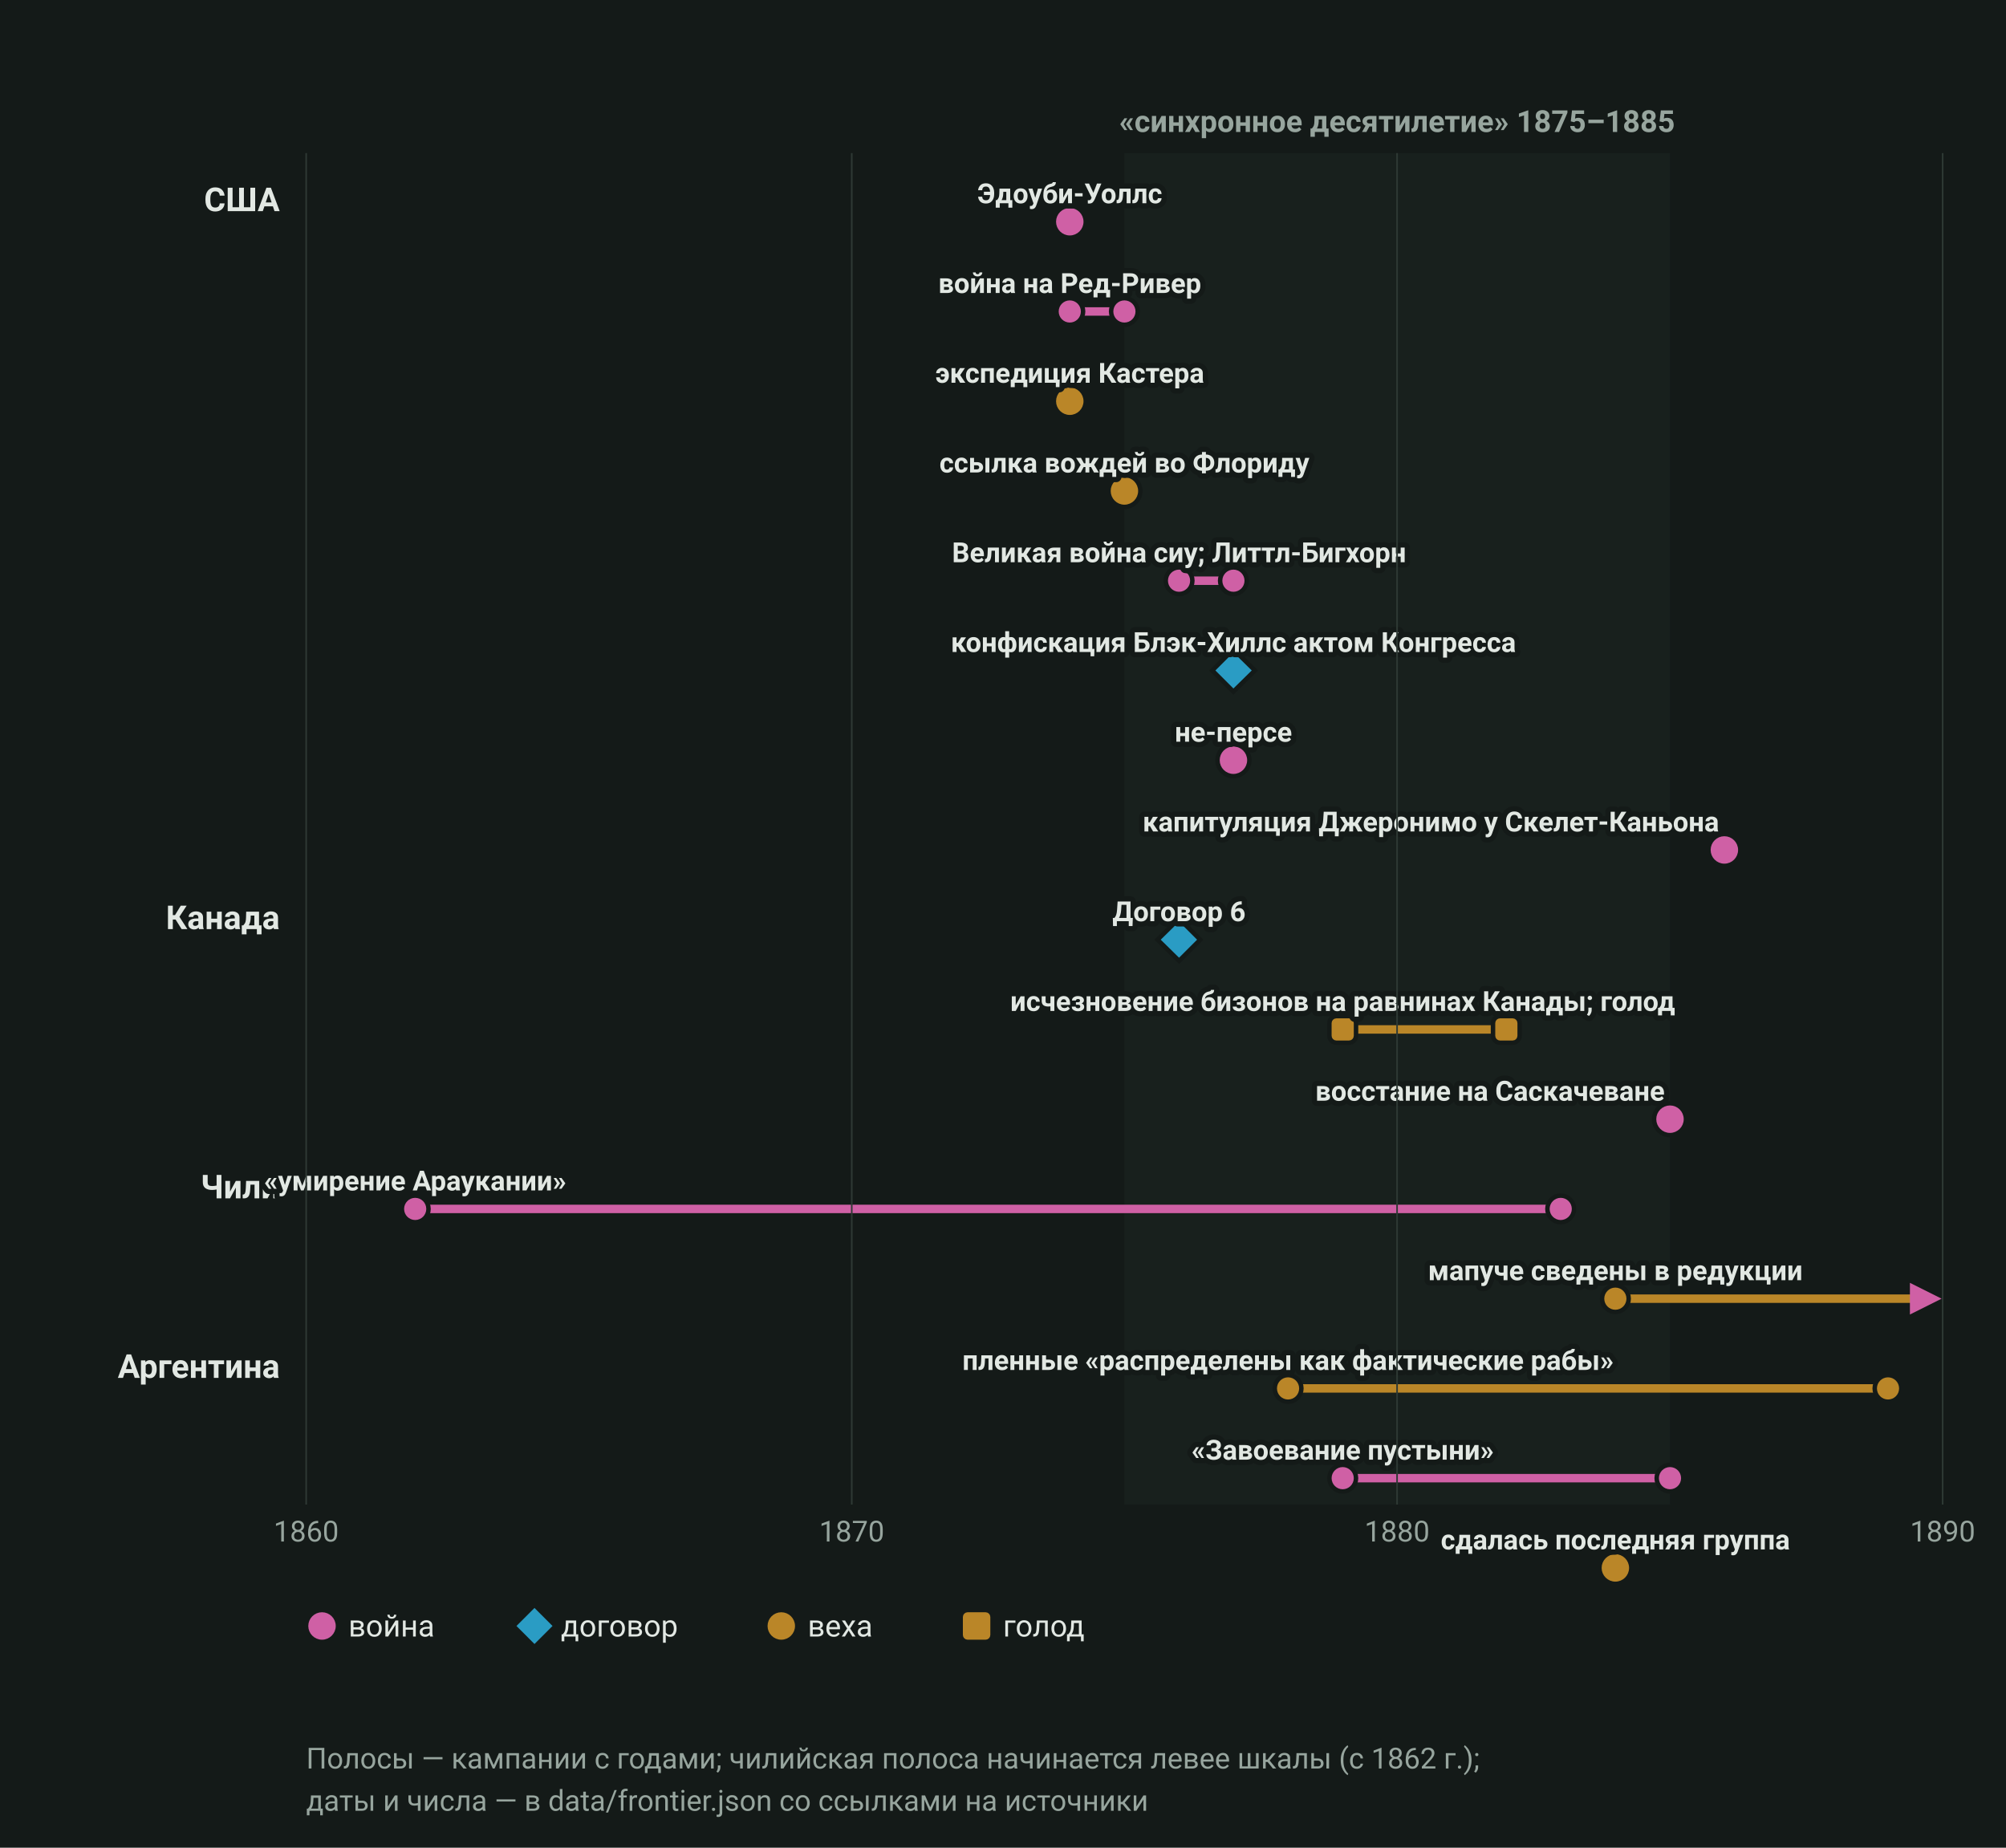
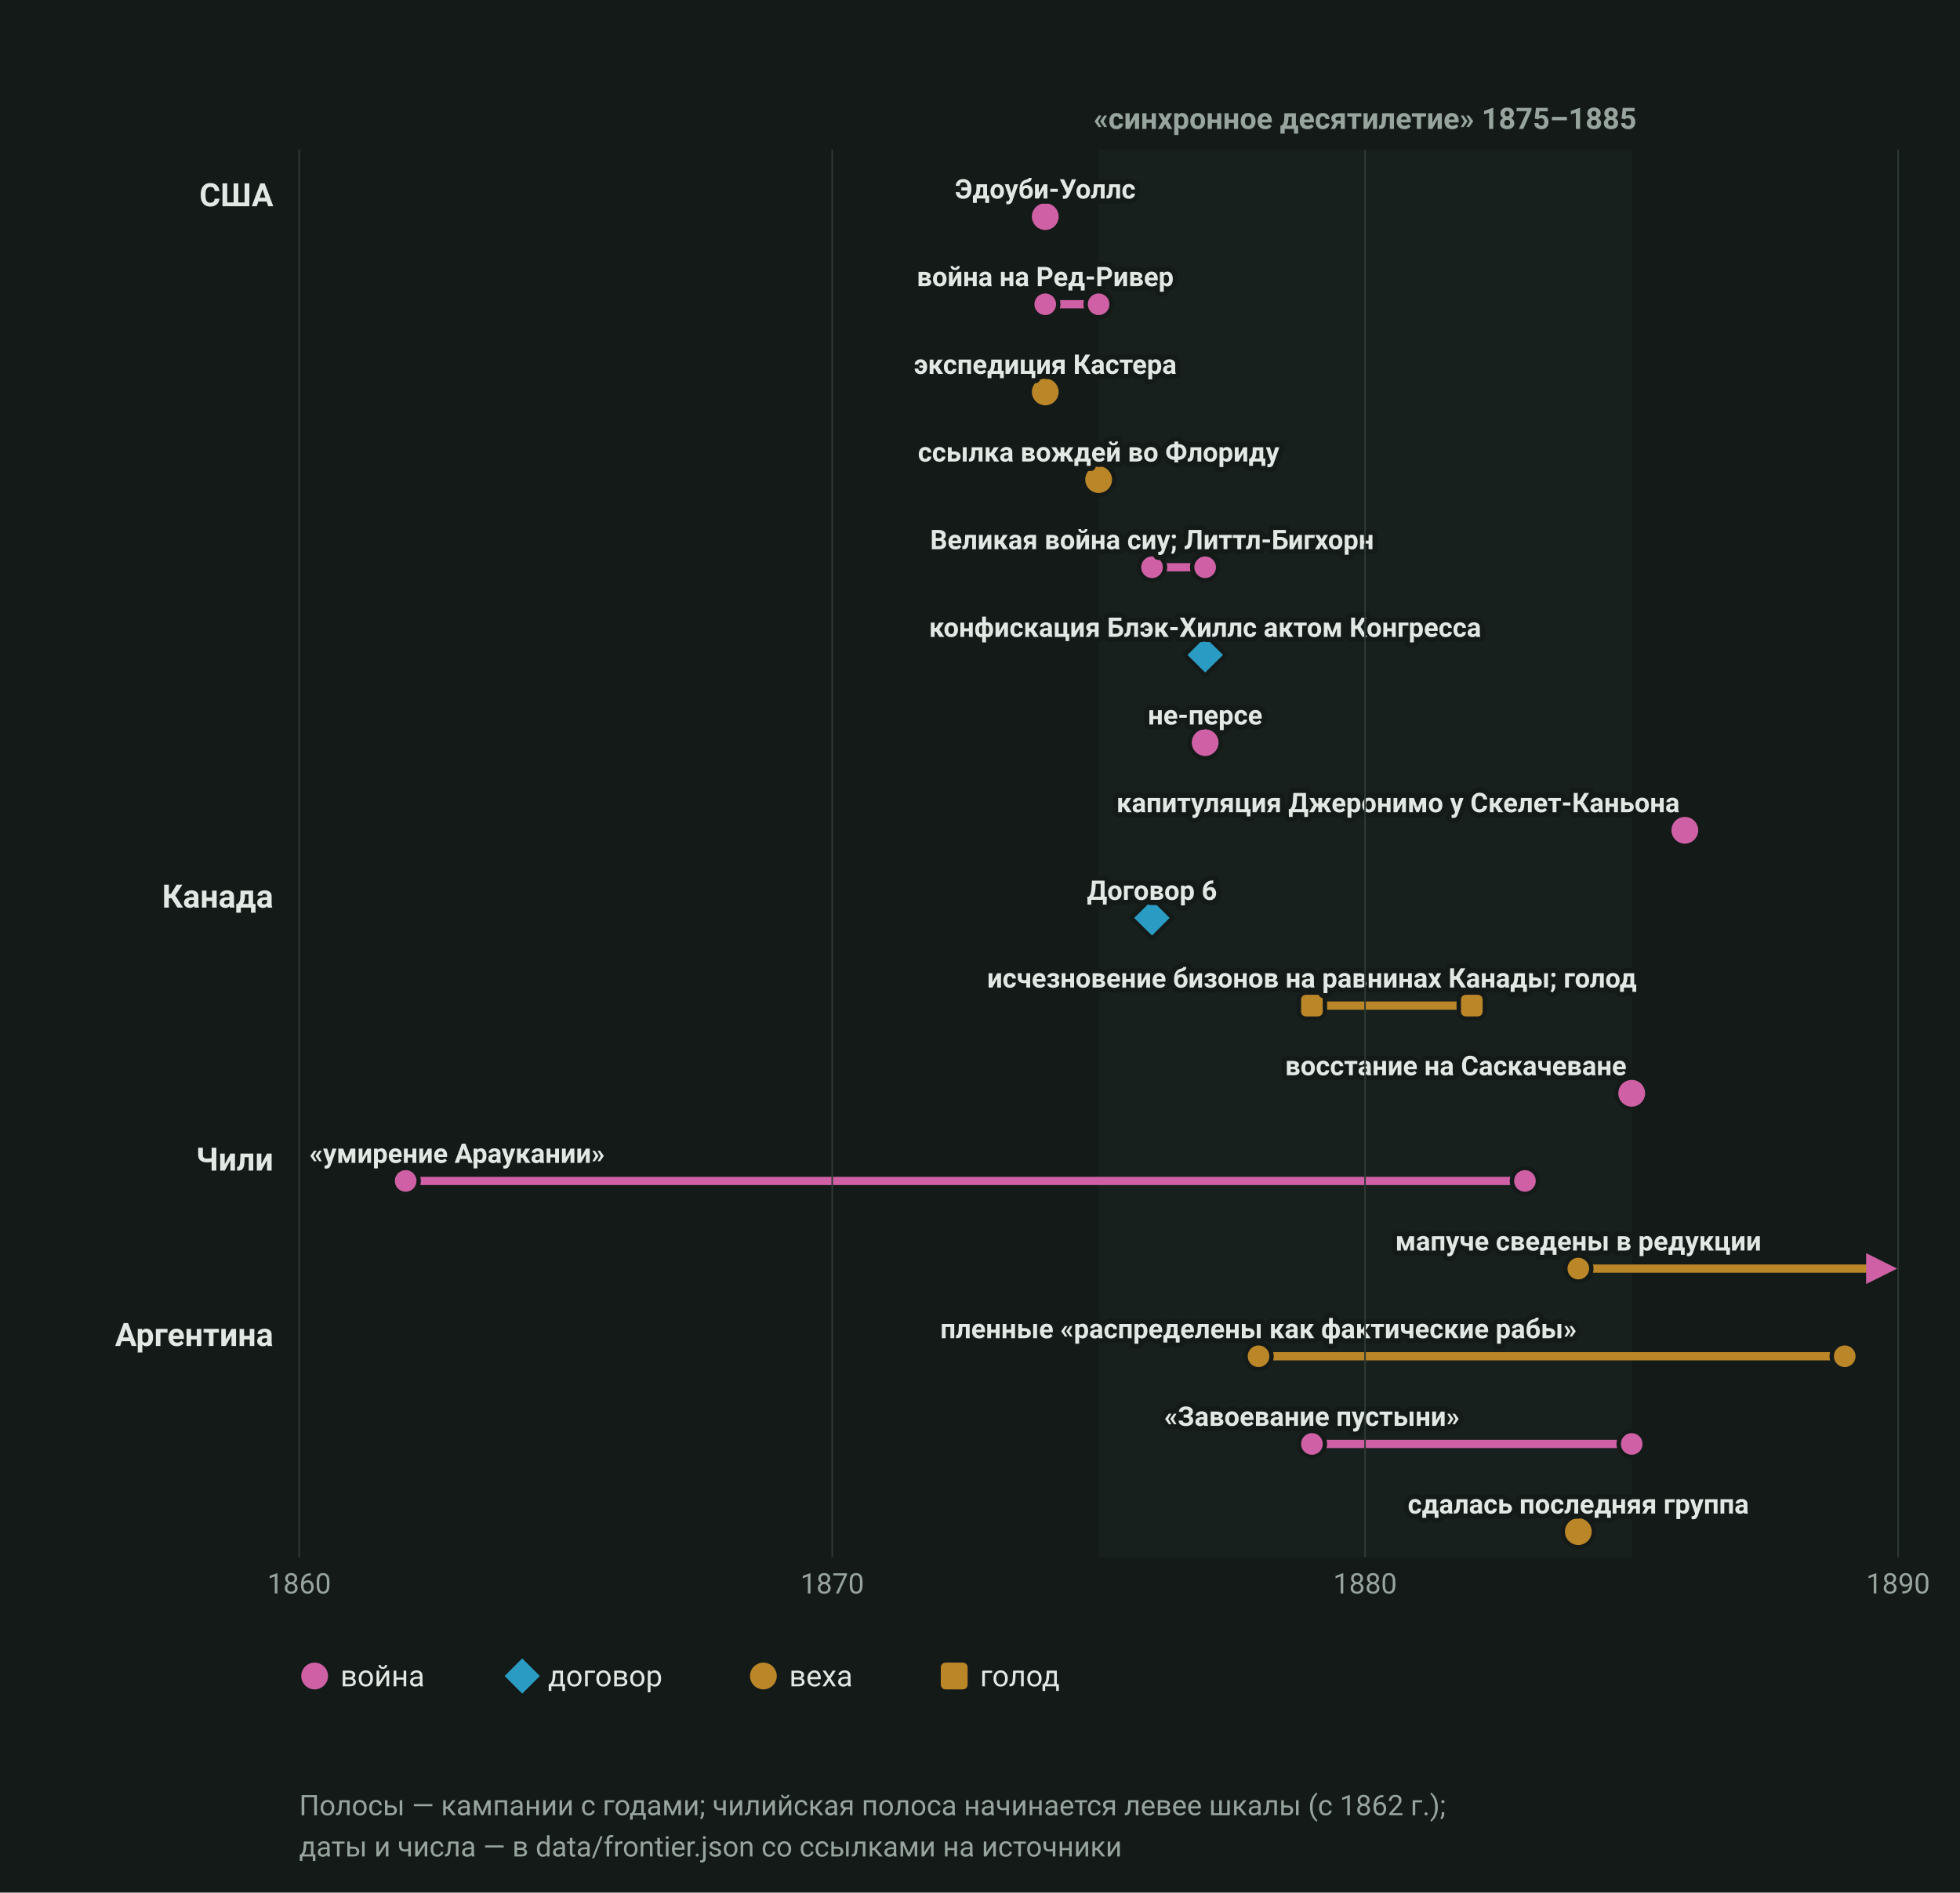
- <svg xmlns="http://www.w3.org/2000/svg" viewBox="0 0 760 700" width="760" height="700" role="img" aria-labelledby="t d" font-family="'Alegreya Sans','Segoe UI',Roboto,'Helvetica Neue',Arial,sans-serif">
-   <rect width="760" height="700" fill="#141A18" />
+ <svg xmlns="http://www.w3.org/2000/svg" viewBox="0 0 760 734" width="760" height="734" role="img" aria-labelledby="t d" font-family="'Alegreya Sans','Segoe UI',Roboto,'Helvetica Neue',Arial,sans-serif">
+   <rect width="760" height="734" fill="#141A18" />
  <defs>
    <marker id="head-s10" viewBox="0 0 10 10" refX="7" refY="5" markerWidth="5" markerHeight="5" orient="auto-start-reverse">
      <path d="M0,0L10,5L0,10z" fill="#CF60A5" />
    </marker>
  </defs>
-   <rect x="426.0" y="58.0" width="206.7" height="512.0" rx="0" fill="#19211E" fill-opacity="0.9" />
+   <rect x="426.0" y="58.0" width="206.7" height="546.0" rx="0" fill="#19211E" fill-opacity="0.9" />
  <text x="529.3" y="50.0" fill="#97A59E" font-size="11.5" text-anchor="middle" font-weight="600" font-family="'Alegreya Sans','Segoe UI',Roboto,'Helvetica Neue',Arial,sans-serif" paint-order="stroke" stroke="#141A18" stroke-width="4" stroke-linejoin="round">«синхронное десятилетие» 1875–1885</text>
  <text x="106.0" y="80.0" fill="#E2E8E3" font-size="12.5" text-anchor="end" font-weight="700" font-family="'Alegreya Sans','Segoe UI',Roboto,'Helvetica Neue',Arial,sans-serif">США</text>
  <circle cx="405.3" cy="84.0" r="4.4" stroke="#141A18" stroke-width="5" fill="#141A18" />
  <circle cx="405.3" cy="84.0" r="4.4" fill="#CF60A5" stroke="#CF60A5" stroke-width="1.6" />
  <text x="405.3" y="77.0" fill="#E2E8E3" font-size="10.5" text-anchor="middle" font-weight="600" font-family="'Alegreya Sans','Segoe UI',Roboto,'Helvetica Neue',Arial,sans-serif" paint-order="stroke" stroke="#141A18" stroke-width="4" stroke-linejoin="round">Эдоуби-Уоллс</text>
  <line x1="405.3" y1="118.0" x2="426.0" y2="118.0" stroke="#CF60A5" stroke-width="3.2" stroke-opacity="1.0" />
  <circle cx="405.3" cy="118.0" r="3.4" stroke="#141A18" stroke-width="5" fill="#141A18" />
  <circle cx="405.3" cy="118.0" r="3.4" fill="#CF60A5" stroke="#CF60A5" stroke-width="1.6" />
  <circle cx="426.0" cy="118.0" r="3.4" stroke="#141A18" stroke-width="5" fill="#141A18" />
  <circle cx="426.0" cy="118.0" r="3.4" fill="#CF60A5" stroke="#CF60A5" stroke-width="1.6" />
  <text x="405.3" y="111.0" fill="#E2E8E3" font-size="10.5" text-anchor="middle" font-weight="600" font-family="'Alegreya Sans','Segoe UI',Roboto,'Helvetica Neue',Arial,sans-serif" paint-order="stroke" stroke="#141A18" stroke-width="4" stroke-linejoin="round">война на Ред-Ривер</text>
  <circle cx="405.3" cy="152.0" r="4.4" stroke="#141A18" stroke-width="5" fill="#141A18" />
  <circle cx="405.3" cy="152.0" r="4.4" fill="#BA8628" stroke="#BA8628" stroke-width="1.6" />
  <text x="405.3" y="145.0" fill="#E2E8E3" font-size="10.5" text-anchor="middle" font-weight="600" font-family="'Alegreya Sans','Segoe UI',Roboto,'Helvetica Neue',Arial,sans-serif" paint-order="stroke" stroke="#141A18" stroke-width="4" stroke-linejoin="round">экспедиция Кастера</text>
  <circle cx="426.0" cy="186.0" r="4.4" stroke="#141A18" stroke-width="5" fill="#141A18" />
  <circle cx="426.0" cy="186.0" r="4.4" fill="#BA8628" stroke="#BA8628" stroke-width="1.6" />
  <text x="426.0" y="179.0" fill="#E2E8E3" font-size="10.5" text-anchor="middle" font-weight="600" font-family="'Alegreya Sans','Segoe UI',Roboto,'Helvetica Neue',Arial,sans-serif" paint-order="stroke" stroke="#141A18" stroke-width="4" stroke-linejoin="round">ссылка вождей во Флориду</text>
  <line x1="446.7" y1="220.0" x2="467.3" y2="220.0" stroke="#CF60A5" stroke-width="3.2" stroke-opacity="1.0" />
  <circle cx="446.7" cy="220.0" r="3.4" stroke="#141A18" stroke-width="5" fill="#141A18" />
  <circle cx="446.7" cy="220.0" r="3.4" fill="#CF60A5" stroke="#CF60A5" stroke-width="1.6" />
  <circle cx="467.3" cy="220.0" r="3.4" stroke="#141A18" stroke-width="5" fill="#141A18" />
  <circle cx="467.3" cy="220.0" r="3.4" fill="#CF60A5" stroke="#CF60A5" stroke-width="1.6" />
  <text x="446.7" y="213.0" fill="#E2E8E3" font-size="10.5" text-anchor="middle" font-weight="600" font-family="'Alegreya Sans','Segoe UI',Roboto,'Helvetica Neue',Arial,sans-serif" paint-order="stroke" stroke="#141A18" stroke-width="4" stroke-linejoin="round">Великая война сиу; Литтл-Бигхорн</text>
  <polygon points="467.3,248.3 473.1,254.0 467.3,259.7 461.6,254.0" stroke="#141A18" stroke-width="5" fill="#141A18" />
  <polygon points="467.3,248.3 473.1,254.0 467.3,259.7 461.6,254.0" fill="#2A9CC4" stroke="#2A9CC4" stroke-width="1.6" />
  <text x="467.3" y="247.0" fill="#E2E8E3" font-size="10.5" text-anchor="middle" font-weight="600" font-family="'Alegreya Sans','Segoe UI',Roboto,'Helvetica Neue',Arial,sans-serif" paint-order="stroke" stroke="#141A18" stroke-width="4" stroke-linejoin="round">конфискация Блэк-Хиллс актом Конгресса</text>
  <circle cx="467.3" cy="288.0" r="4.4" stroke="#141A18" stroke-width="5" fill="#141A18" />
  <circle cx="467.3" cy="288.0" r="4.4" fill="#CF60A5" stroke="#CF60A5" stroke-width="1.6" />
  <text x="467.3" y="281.0" fill="#E2E8E3" font-size="10.5" text-anchor="middle" font-weight="600" font-family="'Alegreya Sans','Segoe UI',Roboto,'Helvetica Neue',Arial,sans-serif" paint-order="stroke" stroke="#141A18" stroke-width="4" stroke-linejoin="round">не-персе</text>
  <circle cx="653.3" cy="322.0" r="4.4" stroke="#141A18" stroke-width="5" fill="#141A18" />
  <circle cx="653.3" cy="322.0" r="4.4" fill="#CF60A5" stroke="#CF60A5" stroke-width="1.6" />
  <text x="651.3" y="315.0" fill="#E2E8E3" font-size="10.5" text-anchor="end" font-weight="600" font-family="'Alegreya Sans','Segoe UI',Roboto,'Helvetica Neue',Arial,sans-serif" paint-order="stroke" stroke="#141A18" stroke-width="4" stroke-linejoin="round">капитуляция Джеронимо у Скелет-Каньона</text>
  <text x="106.0" y="352.0" fill="#E2E8E3" font-size="12.5" text-anchor="end" font-weight="700" font-family="'Alegreya Sans','Segoe UI',Roboto,'Helvetica Neue',Arial,sans-serif">Канада</text>
  <polygon points="446.7,350.3 452.4,356.0 446.7,361.7 440.9,356.0" stroke="#141A18" stroke-width="5" fill="#141A18" />
  <polygon points="446.7,350.3 452.4,356.0 446.7,361.7 440.9,356.0" fill="#2A9CC4" stroke="#2A9CC4" stroke-width="1.6" />
  <text x="446.7" y="349.0" fill="#E2E8E3" font-size="10.5" text-anchor="middle" font-weight="600" font-family="'Alegreya Sans','Segoe UI',Roboto,'Helvetica Neue',Arial,sans-serif" paint-order="stroke" stroke="#141A18" stroke-width="4" stroke-linejoin="round">Договор 6</text>
  <line x1="508.7" y1="390.0" x2="570.7" y2="390.0" stroke="#BA8628" stroke-width="3.2" stroke-opacity="1.0" />
  <rect x="505.3" y="386.6" width="6.8" height="6.8" rx="1" stroke="#141A18" stroke-width="5" fill="#141A18" />
  <rect x="505.3" y="386.6" width="6.8" height="6.8" rx="1" fill="#BA8628" stroke="#BA8628" stroke-width="1.6" />
  <rect x="567.3" y="386.6" width="6.8" height="6.8" rx="1" stroke="#141A18" stroke-width="5" fill="#141A18" />
  <rect x="567.3" y="386.6" width="6.8" height="6.8" rx="1" fill="#BA8628" stroke="#BA8628" stroke-width="1.6" />
  <text x="508.7" y="383.0" fill="#E2E8E3" font-size="10.5" text-anchor="middle" font-weight="600" font-family="'Alegreya Sans','Segoe UI',Roboto,'Helvetica Neue',Arial,sans-serif" paint-order="stroke" stroke="#141A18" stroke-width="4" stroke-linejoin="round">исчезновение бизонов на равнинах Канады; голод</text>
  <circle cx="632.7" cy="424.0" r="4.4" stroke="#141A18" stroke-width="5" fill="#141A18" />
  <circle cx="632.7" cy="424.0" r="4.4" fill="#CF60A5" stroke="#CF60A5" stroke-width="1.6" />
  <text x="630.7" y="417.0" fill="#E2E8E3" font-size="10.5" text-anchor="end" font-weight="600" font-family="'Alegreya Sans','Segoe UI',Roboto,'Helvetica Neue',Arial,sans-serif" paint-order="stroke" stroke="#141A18" stroke-width="4" stroke-linejoin="round">восстание на Саскачеване</text>
  <text x="106.0" y="454.0" fill="#E2E8E3" font-size="12.5" text-anchor="end" font-weight="700" font-family="'Alegreya Sans','Segoe UI',Roboto,'Helvetica Neue',Arial,sans-serif">Чили</text>
  <line x1="157.3" y1="458.0" x2="591.3" y2="458.0" stroke="#CF60A5" stroke-width="3.2" stroke-opacity="1.0" />
  <circle cx="157.3" cy="458.0" r="3.4" stroke="#141A18" stroke-width="5" fill="#141A18" />
  <circle cx="157.3" cy="458.0" r="3.4" fill="#CF60A5" stroke="#CF60A5" stroke-width="1.6" />
  <circle cx="591.3" cy="458.0" r="3.4" stroke="#141A18" stroke-width="5" fill="#141A18" />
  <circle cx="591.3" cy="458.0" r="3.4" fill="#CF60A5" stroke="#CF60A5" stroke-width="1.6" />
-   <text x="157.3" y="451.0" fill="#E2E8E3" font-size="10.5" text-anchor="middle" font-weight="600" font-family="'Alegreya Sans','Segoe UI',Roboto,'Helvetica Neue',Arial,sans-serif" paint-order="stroke" stroke="#141A18" stroke-width="4" stroke-linejoin="round">«умирение Араукании»</text>
+   <text x="120.0" y="451.0" fill="#E2E8E3" font-size="10.5" text-anchor="start" font-weight="600" font-family="'Alegreya Sans','Segoe UI',Roboto,'Helvetica Neue',Arial,sans-serif" paint-order="stroke" stroke="#141A18" stroke-width="4" stroke-linejoin="round">«умирение Араукании»</text>
  <line x1="612.0" y1="492.0" x2="726.0" y2="492.0" stroke="#BA8628" stroke-width="3.2" stroke-opacity="1.0" />
  <circle cx="612.0" cy="492.0" r="3.4" stroke="#141A18" stroke-width="5" fill="#141A18" />
  <circle cx="612.0" cy="492.0" r="3.4" fill="#BA8628" stroke="#BA8628" stroke-width="1.6" />
  <path d="M726.0,492.0L732.0,492.0" stroke="#BA8628" stroke-width="2.4" marker-end="url(#head-s10)" />
  <text x="612.0" y="485.0" fill="#E2E8E3" font-size="10.5" text-anchor="middle" font-weight="600" font-family="'Alegreya Sans','Segoe UI',Roboto,'Helvetica Neue',Arial,sans-serif" paint-order="stroke" stroke="#141A18" stroke-width="4" stroke-linejoin="round">мапуче сведены в редукции</text>
  <text x="106.0" y="522.0" fill="#E2E8E3" font-size="12.5" text-anchor="end" font-weight="700" font-family="'Alegreya Sans','Segoe UI',Roboto,'Helvetica Neue',Arial,sans-serif">Аргентина</text>
  <line x1="488.0" y1="526.0" x2="715.3" y2="526.0" stroke="#BA8628" stroke-width="3.2" stroke-opacity="1.0" />
  <circle cx="488.0" cy="526.0" r="3.4" stroke="#141A18" stroke-width="5" fill="#141A18" />
  <circle cx="488.0" cy="526.0" r="3.4" fill="#BA8628" stroke="#BA8628" stroke-width="1.6" />
  <circle cx="715.3" cy="526.0" r="3.4" stroke="#141A18" stroke-width="5" fill="#141A18" />
  <circle cx="715.3" cy="526.0" r="3.4" fill="#BA8628" stroke="#BA8628" stroke-width="1.6" />
  <text x="488.0" y="519.0" fill="#E2E8E3" font-size="10.5" text-anchor="middle" font-weight="600" font-family="'Alegreya Sans','Segoe UI',Roboto,'Helvetica Neue',Arial,sans-serif" paint-order="stroke" stroke="#141A18" stroke-width="4" stroke-linejoin="round">пленные «распределены как фактические рабы»</text>
  <line x1="508.7" y1="560.0" x2="632.7" y2="560.0" stroke="#CF60A5" stroke-width="3.2" stroke-opacity="1.0" />
  <circle cx="508.7" cy="560.0" r="3.4" stroke="#141A18" stroke-width="5" fill="#141A18" />
  <circle cx="508.7" cy="560.0" r="3.4" fill="#CF60A5" stroke="#CF60A5" stroke-width="1.6" />
  <circle cx="632.7" cy="560.0" r="3.4" stroke="#141A18" stroke-width="5" fill="#141A18" />
  <circle cx="632.7" cy="560.0" r="3.4" fill="#CF60A5" stroke="#CF60A5" stroke-width="1.6" />
  <text x="508.7" y="553.0" fill="#E2E8E3" font-size="10.5" text-anchor="middle" font-weight="600" font-family="'Alegreya Sans','Segoe UI',Roboto,'Helvetica Neue',Arial,sans-serif" paint-order="stroke" stroke="#141A18" stroke-width="4" stroke-linejoin="round">«Завоевание пустыни»</text>
  <circle cx="612.0" cy="594.0" r="4.4" stroke="#141A18" stroke-width="5" fill="#141A18" />
  <circle cx="612.0" cy="594.0" r="4.4" fill="#BA8628" stroke="#BA8628" stroke-width="1.6" />
  <text x="612.0" y="587.0" fill="#E2E8E3" font-size="10.5" text-anchor="middle" font-weight="600" font-family="'Alegreya Sans','Segoe UI',Roboto,'Helvetica Neue',Arial,sans-serif" paint-order="stroke" stroke="#141A18" stroke-width="4" stroke-linejoin="round">сдалась последняя группа</text>
-   <line x1="116.0" y1="58.0" x2="116.0" y2="570.0" stroke="#2E3934" stroke-width="0.6" stroke-opacity="1.0" />
-   <text x="116.0" y="584.0" fill="#97A59E" font-size="11" text-anchor="middle" font-weight="400" font-family="'Alegreya Sans','Segoe UI',Roboto,'Helvetica Neue',Arial,sans-serif">1860</text>
-   <line x1="322.7" y1="58.0" x2="322.7" y2="570.0" stroke="#2E3934" stroke-width="0.6" stroke-opacity="1.0" />
-   <text x="322.7" y="584.0" fill="#97A59E" font-size="11" text-anchor="middle" font-weight="400" font-family="'Alegreya Sans','Segoe UI',Roboto,'Helvetica Neue',Arial,sans-serif">1870</text>
-   <line x1="529.3" y1="58.0" x2="529.3" y2="570.0" stroke="#2E3934" stroke-width="0.6" stroke-opacity="1.0" />
-   <text x="529.3" y="584.0" fill="#97A59E" font-size="11" text-anchor="middle" font-weight="400" font-family="'Alegreya Sans','Segoe UI',Roboto,'Helvetica Neue',Arial,sans-serif">1880</text>
-   <line x1="736.0" y1="58.0" x2="736.0" y2="570.0" stroke="#2E3934" stroke-width="0.6" stroke-opacity="1.0" />
-   <text x="736.0" y="584.0" fill="#97A59E" font-size="11" text-anchor="middle" font-weight="400" font-family="'Alegreya Sans','Segoe UI',Roboto,'Helvetica Neue',Arial,sans-serif">1890</text>
-   <circle cx="122.0" cy="616.0" r="4.4" stroke="#141A18" stroke-width="5" fill="#141A18" />
-   <circle cx="122.0" cy="616.0" r="4.4" fill="#CF60A5" stroke="#CF60A5" stroke-width="1.6" />
-   <text x="132.0" y="620.0" fill="#E2E8E3" font-size="11.5" text-anchor="start" font-weight="400" font-family="'Alegreya Sans','Segoe UI',Roboto,'Helvetica Neue',Arial,sans-serif">война</text>
-   <polygon points="202.5,610.3 208.2,616.0 202.5,621.7 196.8,616.0" stroke="#141A18" stroke-width="5" fill="#141A18" />
-   <polygon points="202.5,610.3 208.2,616.0 202.5,621.7 196.8,616.0" fill="#2A9CC4" stroke="#2A9CC4" stroke-width="1.6" />
-   <text x="212.5" y="620.0" fill="#E2E8E3" font-size="11.5" text-anchor="start" font-weight="400" font-family="'Alegreya Sans','Segoe UI',Roboto,'Helvetica Neue',Arial,sans-serif">договор</text>
-   <circle cx="296.0" cy="616.0" r="4.4" stroke="#141A18" stroke-width="5" fill="#141A18" />
-   <circle cx="296.0" cy="616.0" r="4.4" fill="#BA8628" stroke="#BA8628" stroke-width="1.6" />
-   <text x="306.0" y="620.0" fill="#E2E8E3" font-size="11.5" text-anchor="start" font-weight="400" font-family="'Alegreya Sans','Segoe UI',Roboto,'Helvetica Neue',Arial,sans-serif">веха</text>
-   <rect x="365.6" y="611.6" width="8.8" height="8.8" rx="1" stroke="#141A18" stroke-width="5" fill="#141A18" />
-   <rect x="365.6" y="611.6" width="8.8" height="8.8" rx="1" fill="#BA8628" stroke="#BA8628" stroke-width="1.6" />
-   <text x="380.0" y="620.0" fill="#E2E8E3" font-size="11.5" text-anchor="start" font-weight="400" font-family="'Alegreya Sans','Segoe UI',Roboto,'Helvetica Neue',Arial,sans-serif">голод</text>
-   <text x="116.0" y="670.0" fill="#97A59E" font-size="11" text-anchor="start" font-weight="400" font-family="'Alegreya Sans','Segoe UI',Roboto,'Helvetica Neue',Arial,sans-serif">Полосы — кампании с годами; чилийская полоса начинается левее шкалы (с 1862 г.);</text>
-   <text x="116.0" y="686.0" fill="#97A59E" font-size="11" text-anchor="start" font-weight="400" font-family="'Alegreya Sans','Segoe UI',Roboto,'Helvetica Neue',Arial,sans-serif">даты и числа — в data/frontier.json со ссылками на источники</text>
+   <line x1="116.0" y1="58.0" x2="116.0" y2="604.0" stroke="#2E3934" stroke-width="0.6" stroke-opacity="1.0" />
+   <text x="116.0" y="618.0" fill="#97A59E" font-size="11" text-anchor="middle" font-weight="400" font-family="'Alegreya Sans','Segoe UI',Roboto,'Helvetica Neue',Arial,sans-serif">1860</text>
+   <line x1="322.7" y1="58.0" x2="322.7" y2="604.0" stroke="#2E3934" stroke-width="0.6" stroke-opacity="1.0" />
+   <text x="322.7" y="618.0" fill="#97A59E" font-size="11" text-anchor="middle" font-weight="400" font-family="'Alegreya Sans','Segoe UI',Roboto,'Helvetica Neue',Arial,sans-serif">1870</text>
+   <line x1="529.3" y1="58.0" x2="529.3" y2="604.0" stroke="#2E3934" stroke-width="0.6" stroke-opacity="1.0" />
+   <text x="529.3" y="618.0" fill="#97A59E" font-size="11" text-anchor="middle" font-weight="400" font-family="'Alegreya Sans','Segoe UI',Roboto,'Helvetica Neue',Arial,sans-serif">1880</text>
+   <line x1="736.0" y1="58.0" x2="736.0" y2="604.0" stroke="#2E3934" stroke-width="0.6" stroke-opacity="1.0" />
+   <text x="736.0" y="618.0" fill="#97A59E" font-size="11" text-anchor="middle" font-weight="400" font-family="'Alegreya Sans','Segoe UI',Roboto,'Helvetica Neue',Arial,sans-serif">1890</text>
+   <circle cx="122.0" cy="650.0" r="4.4" stroke="#141A18" stroke-width="5" fill="#141A18" />
+   <circle cx="122.0" cy="650.0" r="4.4" fill="#CF60A5" stroke="#CF60A5" stroke-width="1.6" />
+   <text x="132.0" y="654.0" fill="#E2E8E3" font-size="11.5" text-anchor="start" font-weight="400" font-family="'Alegreya Sans','Segoe UI',Roboto,'Helvetica Neue',Arial,sans-serif">война</text>
+   <polygon points="202.5,644.3 208.2,650.0 202.5,655.7 196.8,650.0" stroke="#141A18" stroke-width="5" fill="#141A18" />
+   <polygon points="202.5,644.3 208.2,650.0 202.5,655.7 196.8,650.0" fill="#2A9CC4" stroke="#2A9CC4" stroke-width="1.6" />
+   <text x="212.5" y="654.0" fill="#E2E8E3" font-size="11.5" text-anchor="start" font-weight="400" font-family="'Alegreya Sans','Segoe UI',Roboto,'Helvetica Neue',Arial,sans-serif">договор</text>
+   <circle cx="296.0" cy="650.0" r="4.4" stroke="#141A18" stroke-width="5" fill="#141A18" />
+   <circle cx="296.0" cy="650.0" r="4.4" fill="#BA8628" stroke="#BA8628" stroke-width="1.6" />
+   <text x="306.0" y="654.0" fill="#E2E8E3" font-size="11.5" text-anchor="start" font-weight="400" font-family="'Alegreya Sans','Segoe UI',Roboto,'Helvetica Neue',Arial,sans-serif">веха</text>
+   <rect x="365.6" y="645.6" width="8.8" height="8.8" rx="1" stroke="#141A18" stroke-width="5" fill="#141A18" />
+   <rect x="365.6" y="645.6" width="8.8" height="8.8" rx="1" fill="#BA8628" stroke="#BA8628" stroke-width="1.6" />
+   <text x="380.0" y="654.0" fill="#E2E8E3" font-size="11.5" text-anchor="start" font-weight="400" font-family="'Alegreya Sans','Segoe UI',Roboto,'Helvetica Neue',Arial,sans-serif">голод</text>
+   <text x="116.0" y="704.0" fill="#97A59E" font-size="11" text-anchor="start" font-weight="400" font-family="'Alegreya Sans','Segoe UI',Roboto,'Helvetica Neue',Arial,sans-serif">Полосы — кампании с годами; чилийская полоса начинается левее шкалы (с 1862 г.);</text>
+   <text x="116.0" y="720.0" fill="#97A59E" font-size="11" text-anchor="start" font-weight="400" font-family="'Alegreya Sans','Segoe UI',Roboto,'Helvetica Neue',Arial,sans-serif">даты и числа — в data/frontier.json со ссылками на источники</text>
</svg>
